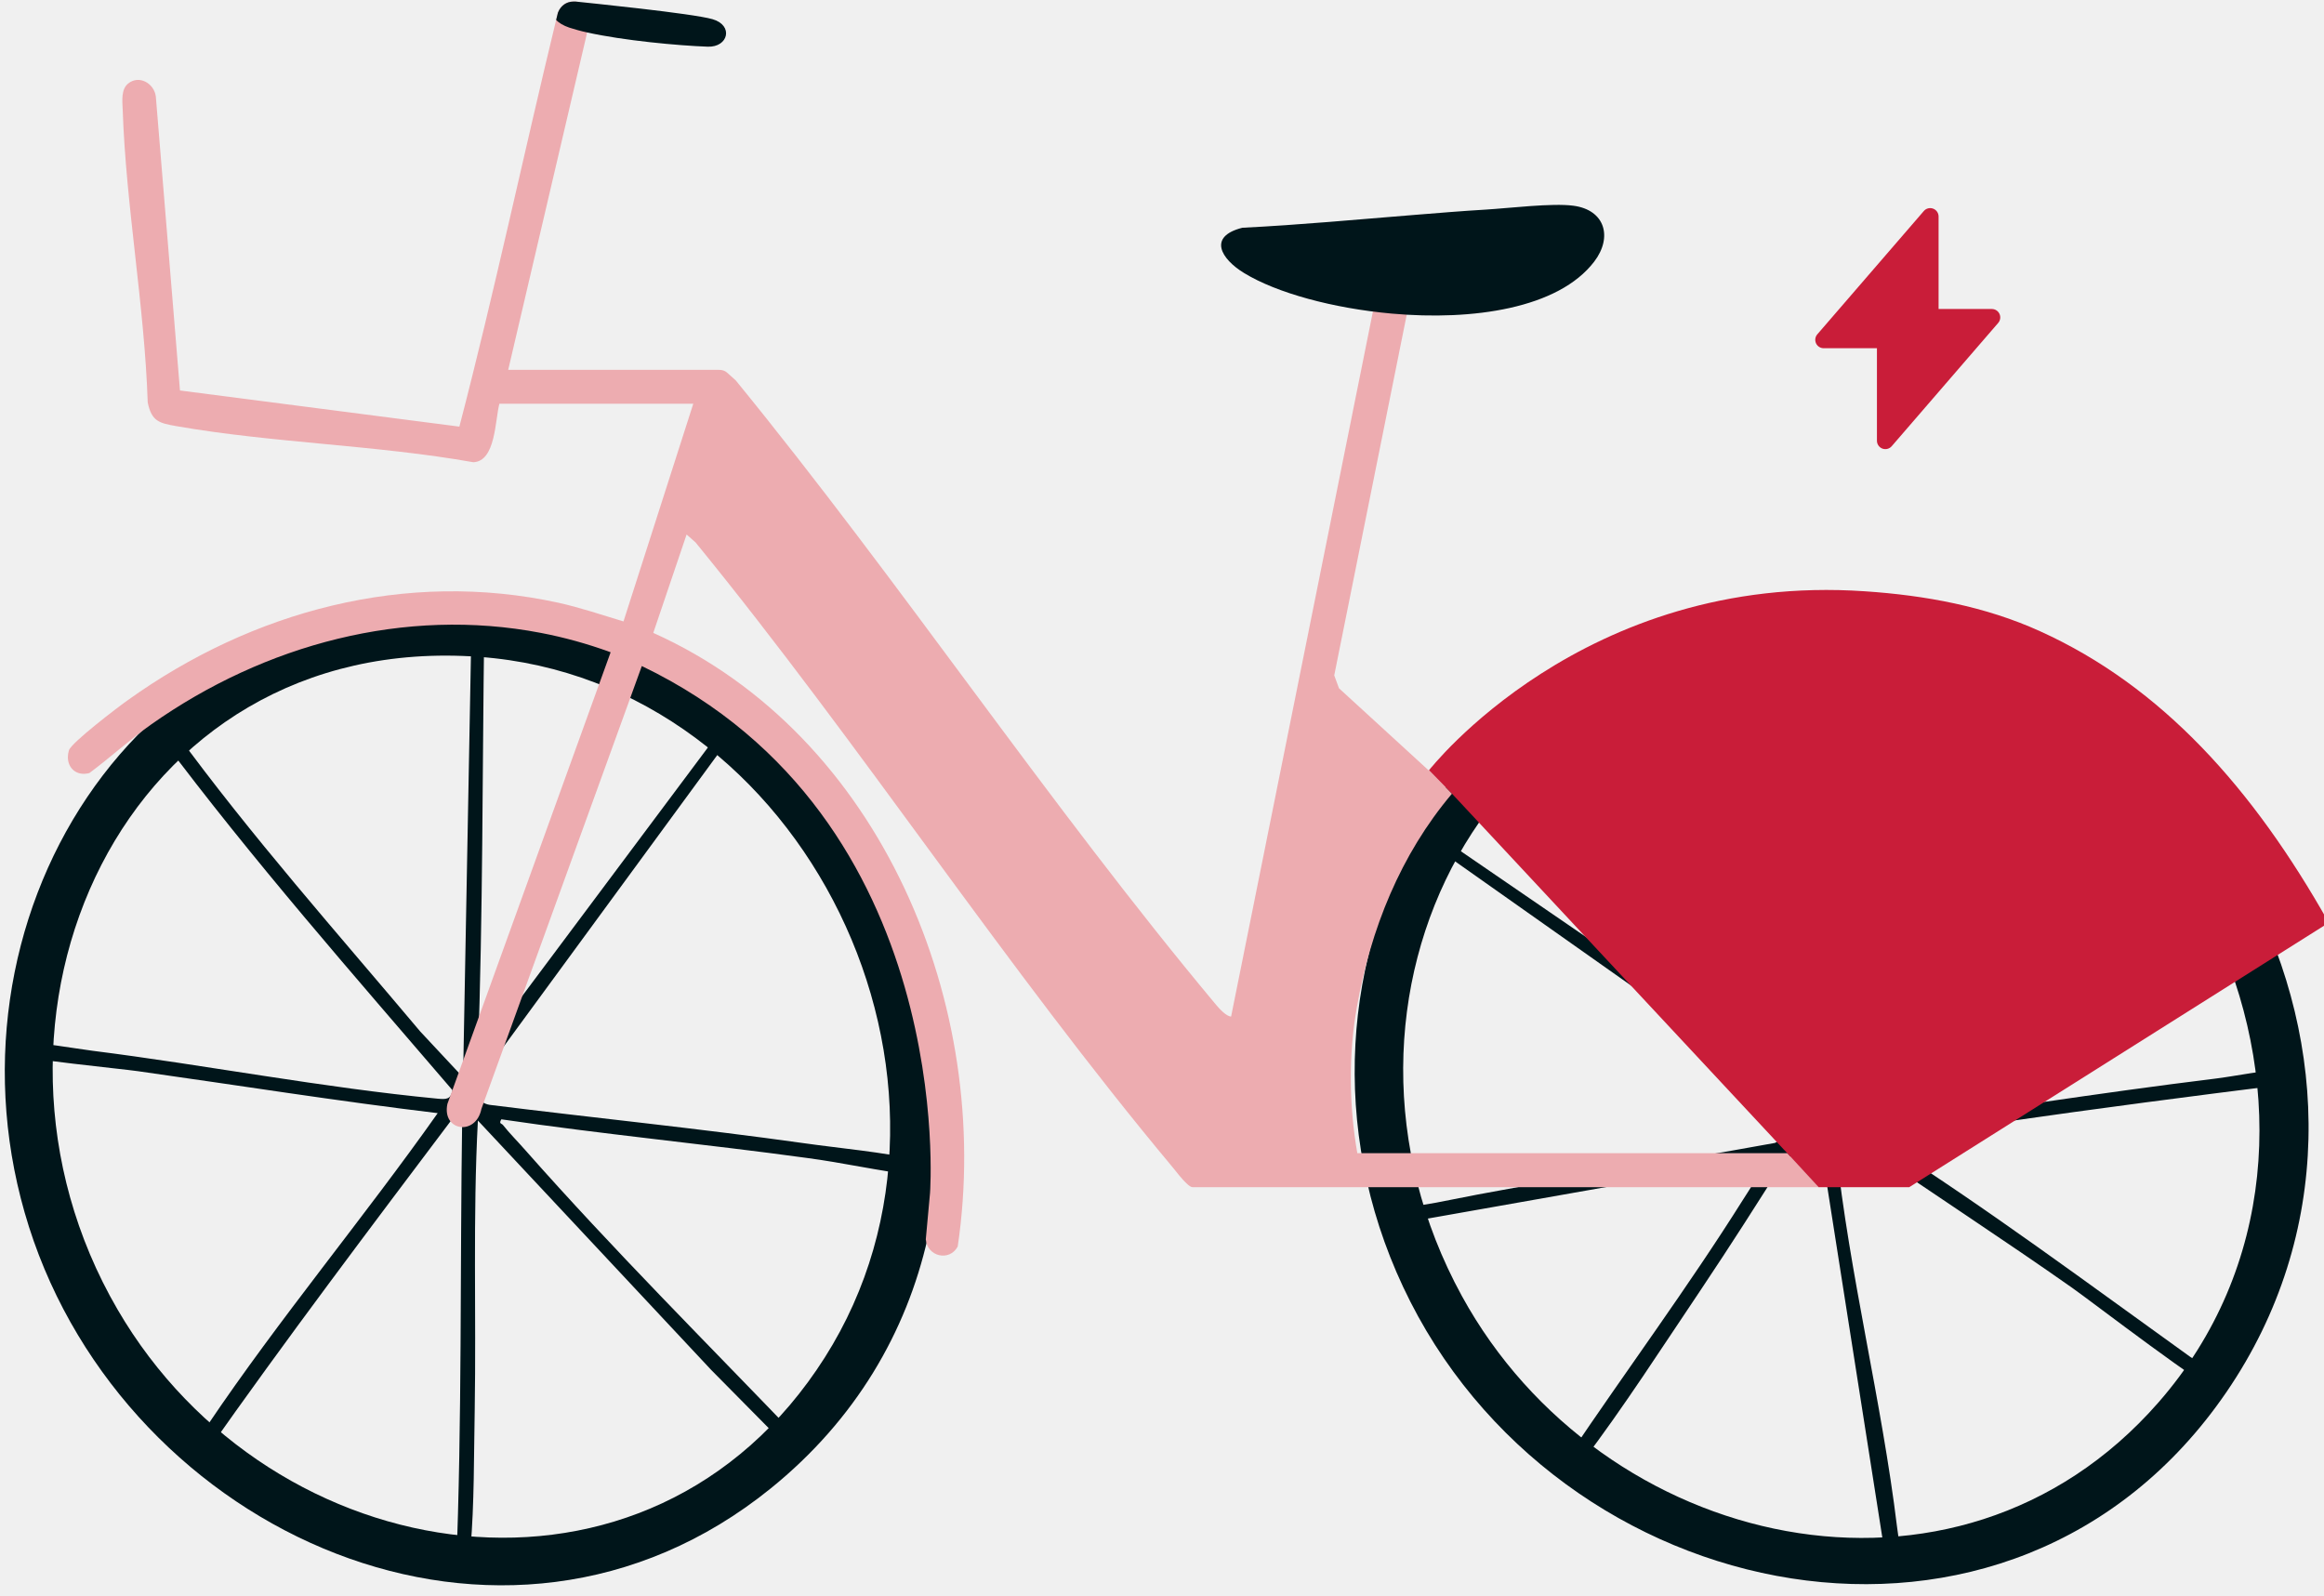
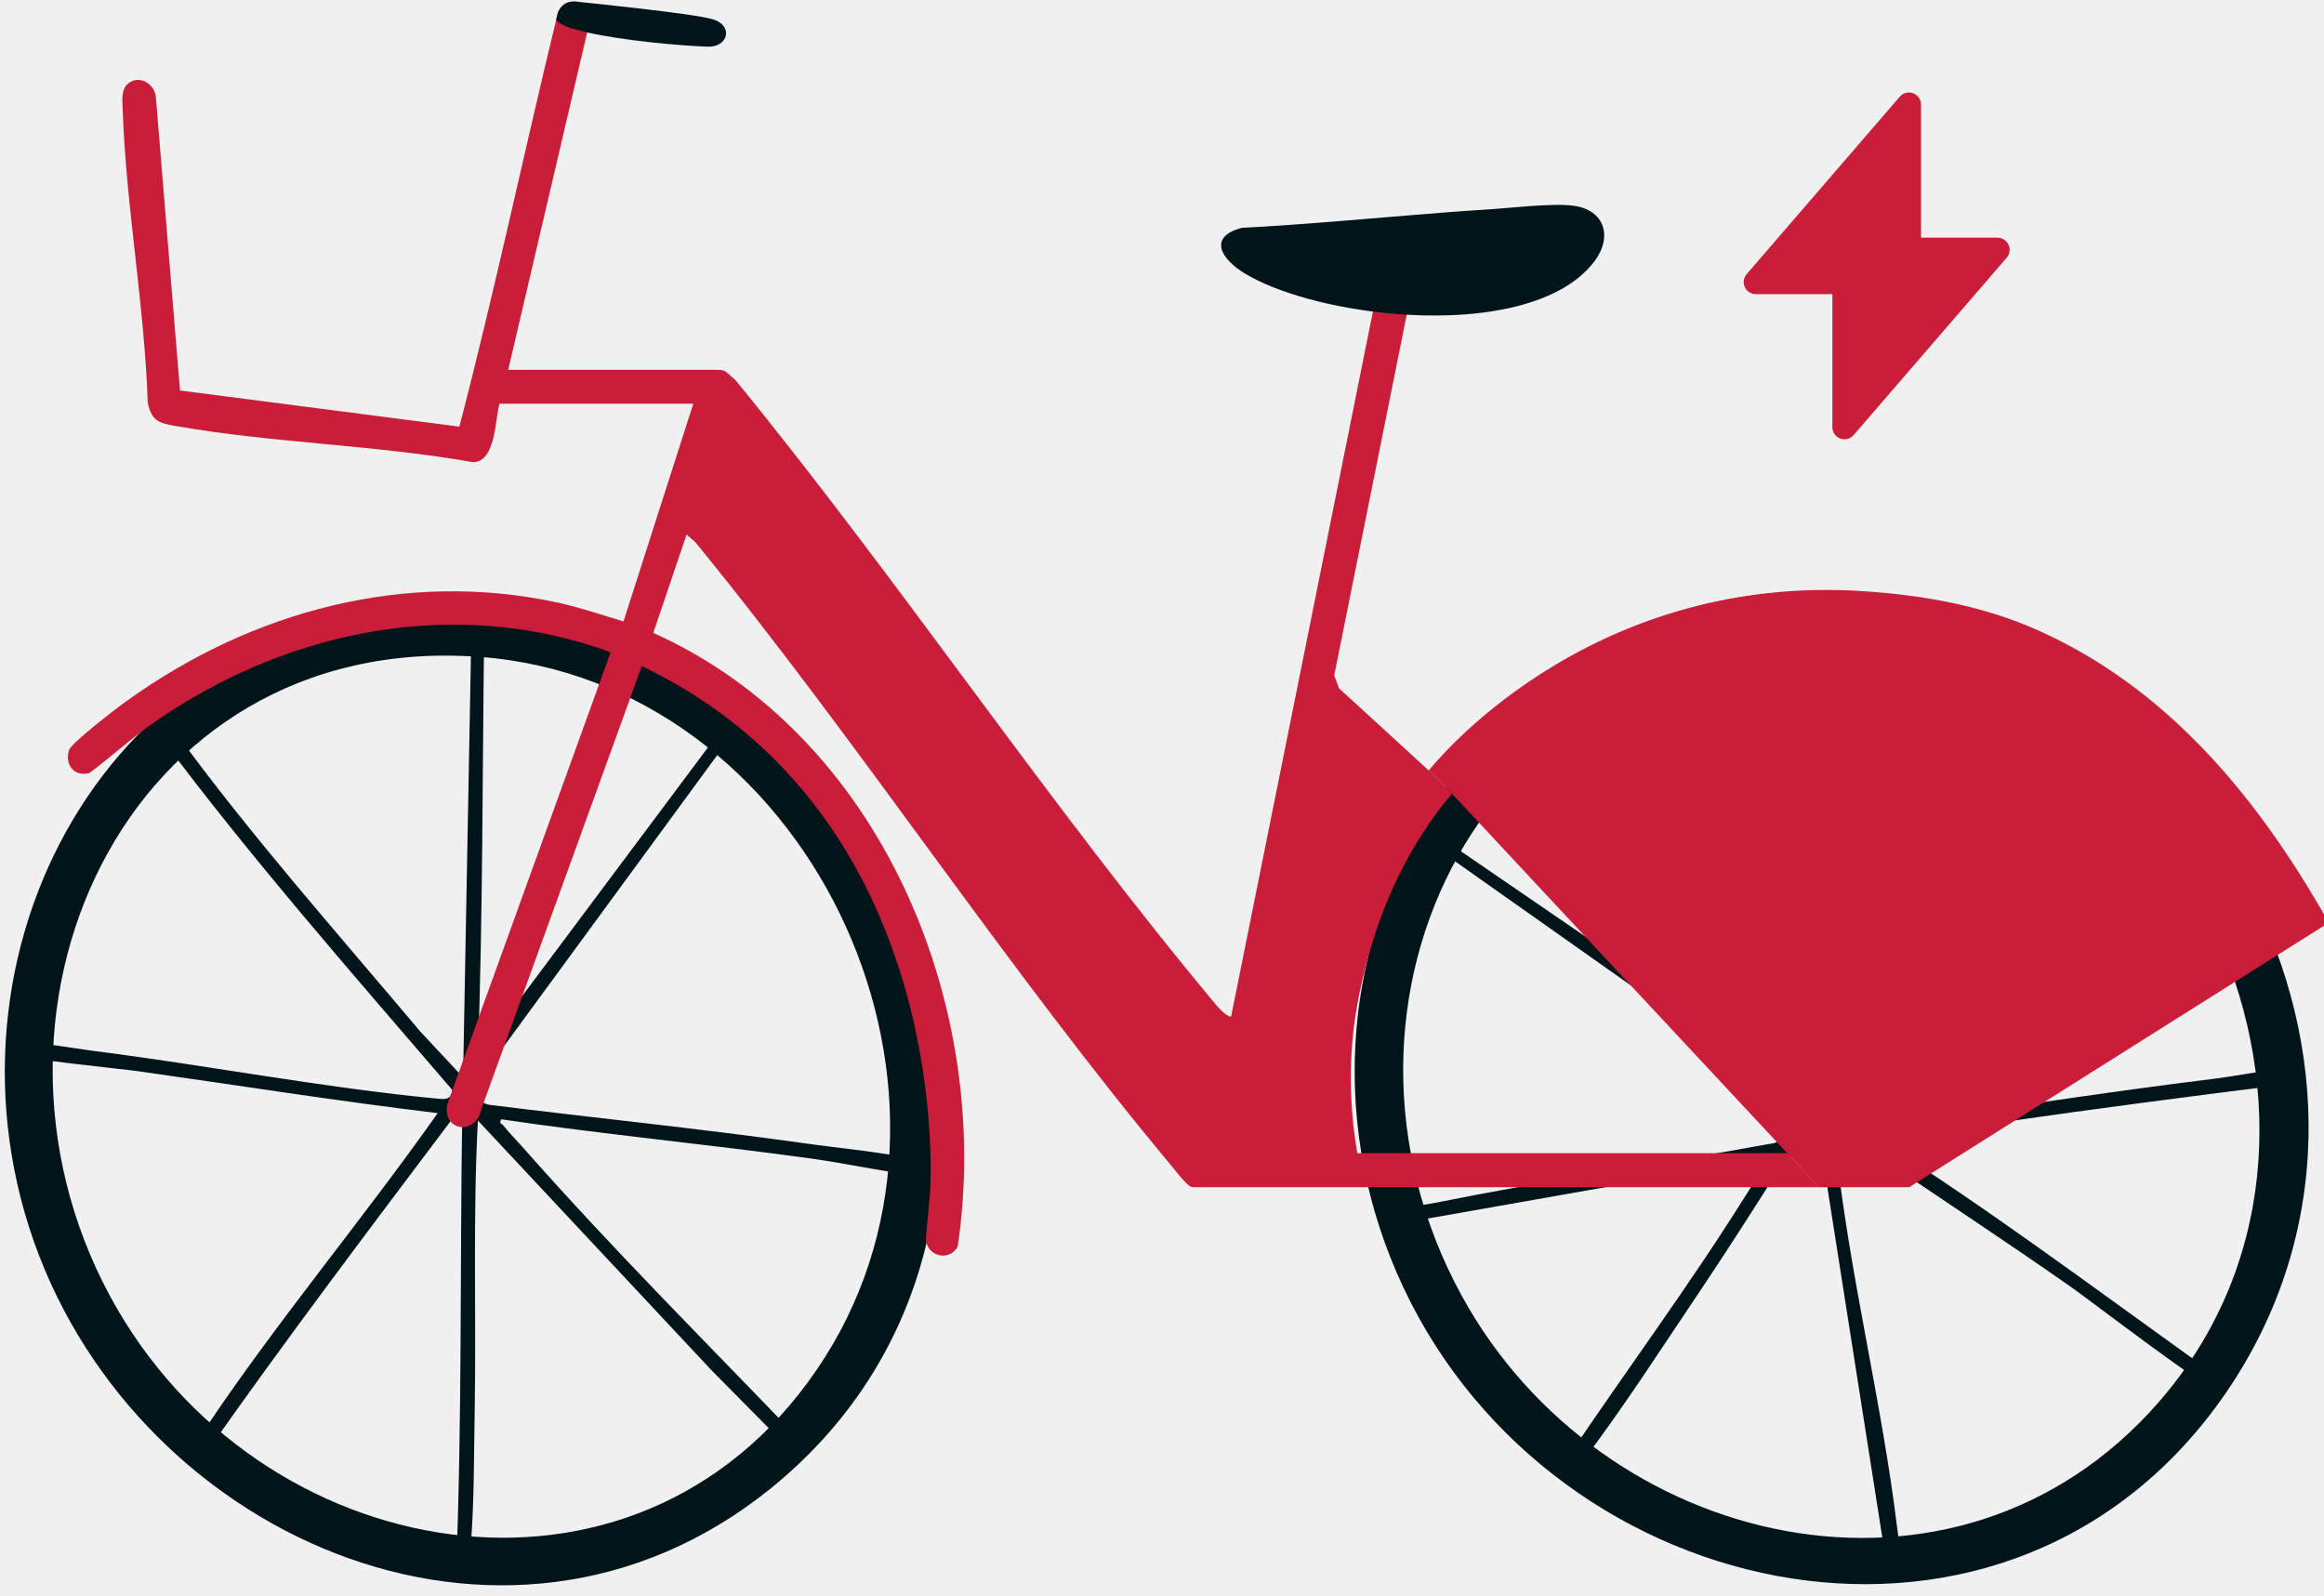
<svg xmlns="http://www.w3.org/2000/svg" width="201" height="138" viewBox="0 0 201 138" fill="none">
  <g clip-path="url(#clip0_10879_16897)">
    <path d="M158.099 52.714C126.556 50.884 108.474 83.869 121.357 111.317C134.499 139.33 174.016 147.489 192.554 120.421C211.322 93.018 190.573 54.605 158.099 52.73V52.714ZM126.434 112.095C112.453 86.552 128.66 54.59 159.09 56.816C189.292 59.028 207.084 98.02 186.654 121.336C169.183 141.282 138.463 134.054 126.434 112.095Z" fill="#00151A" />
    <path d="M40.478 52.714C11.633 51.052 -5.839 79.858 2.501 106.102C10.932 132.621 43.542 147.458 66.67 128.732C96.125 104.897 77.647 54.864 40.478 52.714ZM10.169 113.269C-4.406 88.23 10.581 54.559 41.454 56.816C69.674 58.875 86.383 93.704 71.335 117.417C56.227 141.221 23.464 136.113 10.169 113.269Z" fill="#00151A" />
    <path d="M151.056 54.62C152.351 54.224 152.214 55.779 152.397 56.801C154.577 68.513 155.706 80.422 157.611 92.18L164.152 81.657C168.695 74.841 172.262 66.774 176.989 60.156C177.233 59.821 177.644 59.073 178.071 59.089C178.849 59.119 178.467 60.141 178.284 60.552C177.598 62.077 175.86 64.273 174.915 65.859C169.32 75.268 163.862 84.738 158.069 94.04C157.413 95.931 160.02 96.815 161.346 97.562C171.393 96.144 181.425 94.543 191.503 93.308C193.21 93.11 196.213 92.469 197.738 92.53C199.263 92.591 198.287 92.561 198.378 92.881C198.5 93.582 198.165 93.674 197.586 93.811C189.521 94.818 181.44 95.87 173.391 97.029C170.28 97.471 166.5 97.791 163.496 98.478C163.237 98.538 162.993 98.478 162.81 98.752C171.957 104.577 180.648 111.058 189.444 117.371C189.993 117.768 192.6 119.201 192.585 119.75C192.555 120.299 192.25 120.345 192.036 120.391C191.228 120.513 180.815 112.507 179.245 111.409C173.375 107.276 167.353 103.373 161.438 99.286C161.103 98.813 158.983 99.026 158.785 99.27C159.959 110.28 162.734 121.077 164.075 132.087C164.182 132.956 164.548 135.015 164.38 135.747C164.228 136.433 163.389 136.372 163.252 135.869L157.535 99.438L154.486 100.109C152.092 103.937 149.653 107.749 147.153 111.485C143.875 116.35 140.399 121.778 136.877 126.399C135.917 127.649 134.834 127.512 135.612 126.033C140.612 118.591 145.979 111.363 150.751 103.769C150.995 103.388 152.961 100.353 152.824 100.216L120.899 105.858C120.351 105.69 120.274 104.943 120.762 104.714C121.311 104.47 123.43 104.166 124.193 104.028C133.919 102.061 143.768 100.643 153.51 98.859C154.364 98.508 155.126 96.343 155.736 95.595L123.324 72.721C123.019 72.432 123.064 71.791 123.491 71.669L156.575 94.345L151.056 54.697V54.62Z" fill="#00151A" />
    <path d="M40.051 93.171L40.783 53.888C41.118 53.339 42.048 53.827 41.881 54.468C41.713 66.744 41.774 79.019 41.332 91.28L63.88 61.101C63.804 61.666 64.46 62.032 64.048 62.565L41.5 93.338C40.981 94.284 41.195 95.382 42.353 95.565C51.394 96.693 60.465 97.608 69.476 98.874C72.57 99.316 76.428 99.652 79.385 100.338C80.544 100.628 80.361 101.802 79.218 101.665C76.077 101.299 72.906 100.567 69.765 100.155C60.968 98.95 52.126 98.112 43.36 96.815C43.131 97.212 43.36 97.151 43.497 97.303C44.046 98.005 44.838 98.798 45.448 99.499C53.041 108.1 61.212 116.243 69.155 124.523C69.323 125.286 68.713 125.682 68.103 125.164L61.517 118.5L41.332 96.922C40.89 105.263 41.195 113.62 41.057 121.977C40.981 125.881 41.027 130.074 40.692 133.947C40.615 134.878 40.783 136.738 39.441 135.869C39.975 122.785 39.777 109.701 39.975 96.617L39.38 96.434C32.078 106.133 24.729 115.846 17.747 125.789C17.518 126.17 16.954 126.216 16.649 125.896C16.253 125.438 17.64 123.73 17.96 123.258C24.165 114.047 31.453 105.355 37.856 96.282C29.196 95.245 20.582 93.872 11.923 92.652C10.566 92.454 1.723 91.585 1.358 91.204C1.053 90.898 1.373 90.304 1.937 90.212C2.989 90.06 6.633 90.716 7.974 90.883C17.884 92.134 27.931 94.086 37.856 95.031C38.557 95.092 38.984 95.123 39.136 94.299C30.568 84.311 21.848 74.399 13.981 63.877C13.996 62.992 14.53 62.626 15.17 63.328C21.741 72.34 29.181 80.697 36.347 89.221L40.051 93.186V93.155H40.066L40.051 93.171Z" fill="#00151A" />
-     <path d="M154.577 99.743H117.393C116.676 95.672 116.631 91.204 117.347 87.147C118.536 80.376 121.128 73.911 125.58 68.65L123.598 66.622C124.147 65.752 123.598 66.667 123.598 66.667L115.807 59.531L115.396 58.417L121.753 26.79C121.921 24.396 118.948 24.335 118.78 26.76L106.477 87.925C106.096 87.925 105.501 87.3 105.196 86.934C90.758 69.656 77.906 50.381 63.636 32.905L62.889 32.234C62.721 32.082 62.493 31.99 62.188 31.99H43.954L50.784 2.803L50.921 2.193C51.348 1.049 50.616 0.241 49.793 0.135H49.564C49.031 0.135 48.513 0.44 48.253 1.095C48.208 1.309 48.147 1.522 48.101 1.72C45.265 13.432 42.765 25.25 39.731 36.901L15.566 33.775L13.478 8.354C13.341 7.225 12.045 6.448 11.084 7.225C10.459 7.729 10.581 8.735 10.611 9.467C10.886 17.778 12.502 26.44 12.776 34.812C13.112 36.443 13.767 36.596 15.231 36.855C23.601 38.319 32.535 38.487 40.935 39.981C42.872 39.905 42.811 36.367 43.192 34.918H59.962L53.925 53.751C52.05 53.187 50.22 52.562 48.299 52.135C35.111 49.253 21.817 52.836 11.023 60.583C10.2 61.162 6.16 64.243 5.962 64.898C5.901 65.097 5.87 65.295 5.87 65.493C5.87 66.454 6.632 67.155 7.73 66.866C9.56 65.508 11.221 63.968 13.081 62.657C22.93 55.718 35.02 52.486 46.775 54.742C48.772 55.124 50.769 55.673 52.736 56.389C52.766 56.389 52.781 56.42 52.812 56.42L38.694 95.489C38.206 97.837 41.149 98.294 41.637 95.916L55.51 57.609C82.876 70.769 80.437 103.19 80.437 103.19L80.071 107.2C80.193 108.679 82.099 109.152 82.831 107.825C85.91 87.04 76.214 63.587 56.501 54.742L59.383 46.233L60.16 46.919C74.43 64.395 87.008 83.716 101.446 100.994C101.659 101.253 102.208 101.985 102.65 102.381C102.833 102.564 103.016 102.686 103.138 102.686H157.306L154.592 99.743H154.577Z" fill="#EDACB0" />
+     <path d="M154.577 99.743H117.393C116.676 95.672 116.631 91.204 117.347 87.147C118.536 80.376 121.128 73.911 125.58 68.65L123.598 66.622C124.147 65.752 123.598 66.667 123.598 66.667L115.807 59.531L115.396 58.417L121.753 26.79C121.921 24.396 118.948 24.335 118.78 26.76L106.477 87.925C106.096 87.925 105.501 87.3 105.196 86.934C90.758 69.656 77.906 50.381 63.636 32.905L62.889 32.234C62.721 32.082 62.493 31.99 62.188 31.99H43.954L50.784 2.803L50.921 2.193C51.348 1.049 50.616 0.241 49.793 0.135H49.564C49.031 0.135 48.513 0.44 48.253 1.095C48.208 1.309 48.147 1.522 48.101 1.72C45.265 13.432 42.765 25.25 39.731 36.901L15.566 33.775L13.478 8.354C13.341 7.225 12.045 6.448 11.084 7.225C10.459 7.729 10.581 8.735 10.611 9.467C10.886 17.778 12.502 26.44 12.776 34.812C13.112 36.443 13.767 36.596 15.231 36.855C23.601 38.319 32.535 38.487 40.935 39.981C42.872 39.905 42.811 36.367 43.192 34.918H59.962L53.925 53.751C52.05 53.187 50.22 52.562 48.299 52.135C35.111 49.253 21.817 52.836 11.023 60.583C10.2 61.162 6.16 64.243 5.962 64.898C5.901 65.097 5.87 65.295 5.87 65.493C5.87 66.454 6.632 67.155 7.73 66.866C9.56 65.508 11.221 63.968 13.081 62.657C22.93 55.718 35.02 52.486 46.775 54.742C48.772 55.124 50.769 55.673 52.736 56.389C52.766 56.389 52.781 56.42 52.812 56.42L38.694 95.489C38.206 97.837 41.149 98.294 41.637 95.916L55.51 57.609C82.876 70.769 80.437 103.19 80.437 103.19L80.071 107.2C80.193 108.679 82.099 109.152 82.831 107.825C85.91 87.04 76.214 63.587 56.501 54.742L59.383 46.233L60.16 46.919C74.43 64.395 87.008 83.716 101.446 100.994C101.659 101.253 102.208 101.985 102.65 102.381C102.833 102.564 103.016 102.686 103.138 102.686H157.306L154.592 99.743H154.577Z" fill="#C91D39" />
    <path d="M107.605 23.619C105.623 22.414 104.418 20.462 107.452 19.699C112.422 19.455 117.393 18.983 122.363 18.586C124.421 18.418 126.464 18.251 128.507 18.129C130.519 18.007 134.254 17.549 136.069 17.793C138.813 18.144 139.499 20.508 137.883 22.627C134.788 26.684 127.379 27.751 120.381 27.126C115.289 26.668 110.425 25.342 107.605 23.619Z" fill="#00151A" />
    <path d="M61.212 4.038C58.666 3.947 53.894 3.505 50.769 2.803C50.189 2.681 49.686 2.529 49.244 2.391C48.71 2.208 48.329 1.98 48.101 1.72C48.146 1.507 48.207 1.293 48.253 1.095C48.512 0.44 49.031 0.15 49.564 0.135H49.793C50.784 0.241 59.886 1.156 61.624 1.659C63.468 2.193 62.996 4.099 61.212 4.038Z" fill="#00151A" />
    <path d="M201.412 79.812L165.127 102.686H157.291L154.577 99.743L154.394 99.545L154.287 99.438L125.58 68.65L123.598 66.622C123.598 66.622 136.922 49.466 161.3 51.144C166.499 51.494 171.698 52.44 176.455 54.605C186.959 59.363 194.872 68.192 201.412 79.812Z" fill="#C91D39" />
-     <path fill-rule="evenodd" clip-rule="evenodd" d="M167.192 18.046C167.477 18.152 167.666 18.423 167.666 18.727V26.727H172.273C172.557 26.727 172.816 26.893 172.934 27.152C173.052 27.41 173.009 27.714 172.823 27.93L163.611 38.596C163.413 38.825 163.092 38.908 162.807 38.802C162.523 38.696 162.334 38.424 162.334 38.12V30.12H157.727C157.443 30.12 157.184 29.955 157.066 29.696C156.948 29.437 156.991 29.133 157.177 28.918L166.389 18.252C166.587 18.022 166.908 17.94 167.192 18.046Z" fill="#C91D39" />
+     <path fill-rule="evenodd" clip-rule="evenodd" d="M165.464 8.066C165.874 8.218 166.145 8.609 166.145 9.047V20.558H172.767C173.176 20.558 173.547 20.797 173.718 21.169C173.888 21.542 173.826 21.979 173.558 22.289L160.316 37.637C160.031 37.968 159.57 38.087 159.161 37.934C158.751 37.782 158.48 37.391 158.48 36.953V25.442H151.858C151.449 25.442 151.078 25.203 150.907 24.831C150.737 24.458 150.799 24.021 151.067 23.711L164.309 8.363C164.594 8.032 165.055 7.913 165.464 8.066Z" fill="#C91D39" />
  </g>
  <defs>
    <clipPath id="clip0_10879_16897">
      <rect width="201" height="138" fill="white" transform="matrix(-1 0 0 1 201 0)" />
    </clipPath>
  </defs>
</svg>
